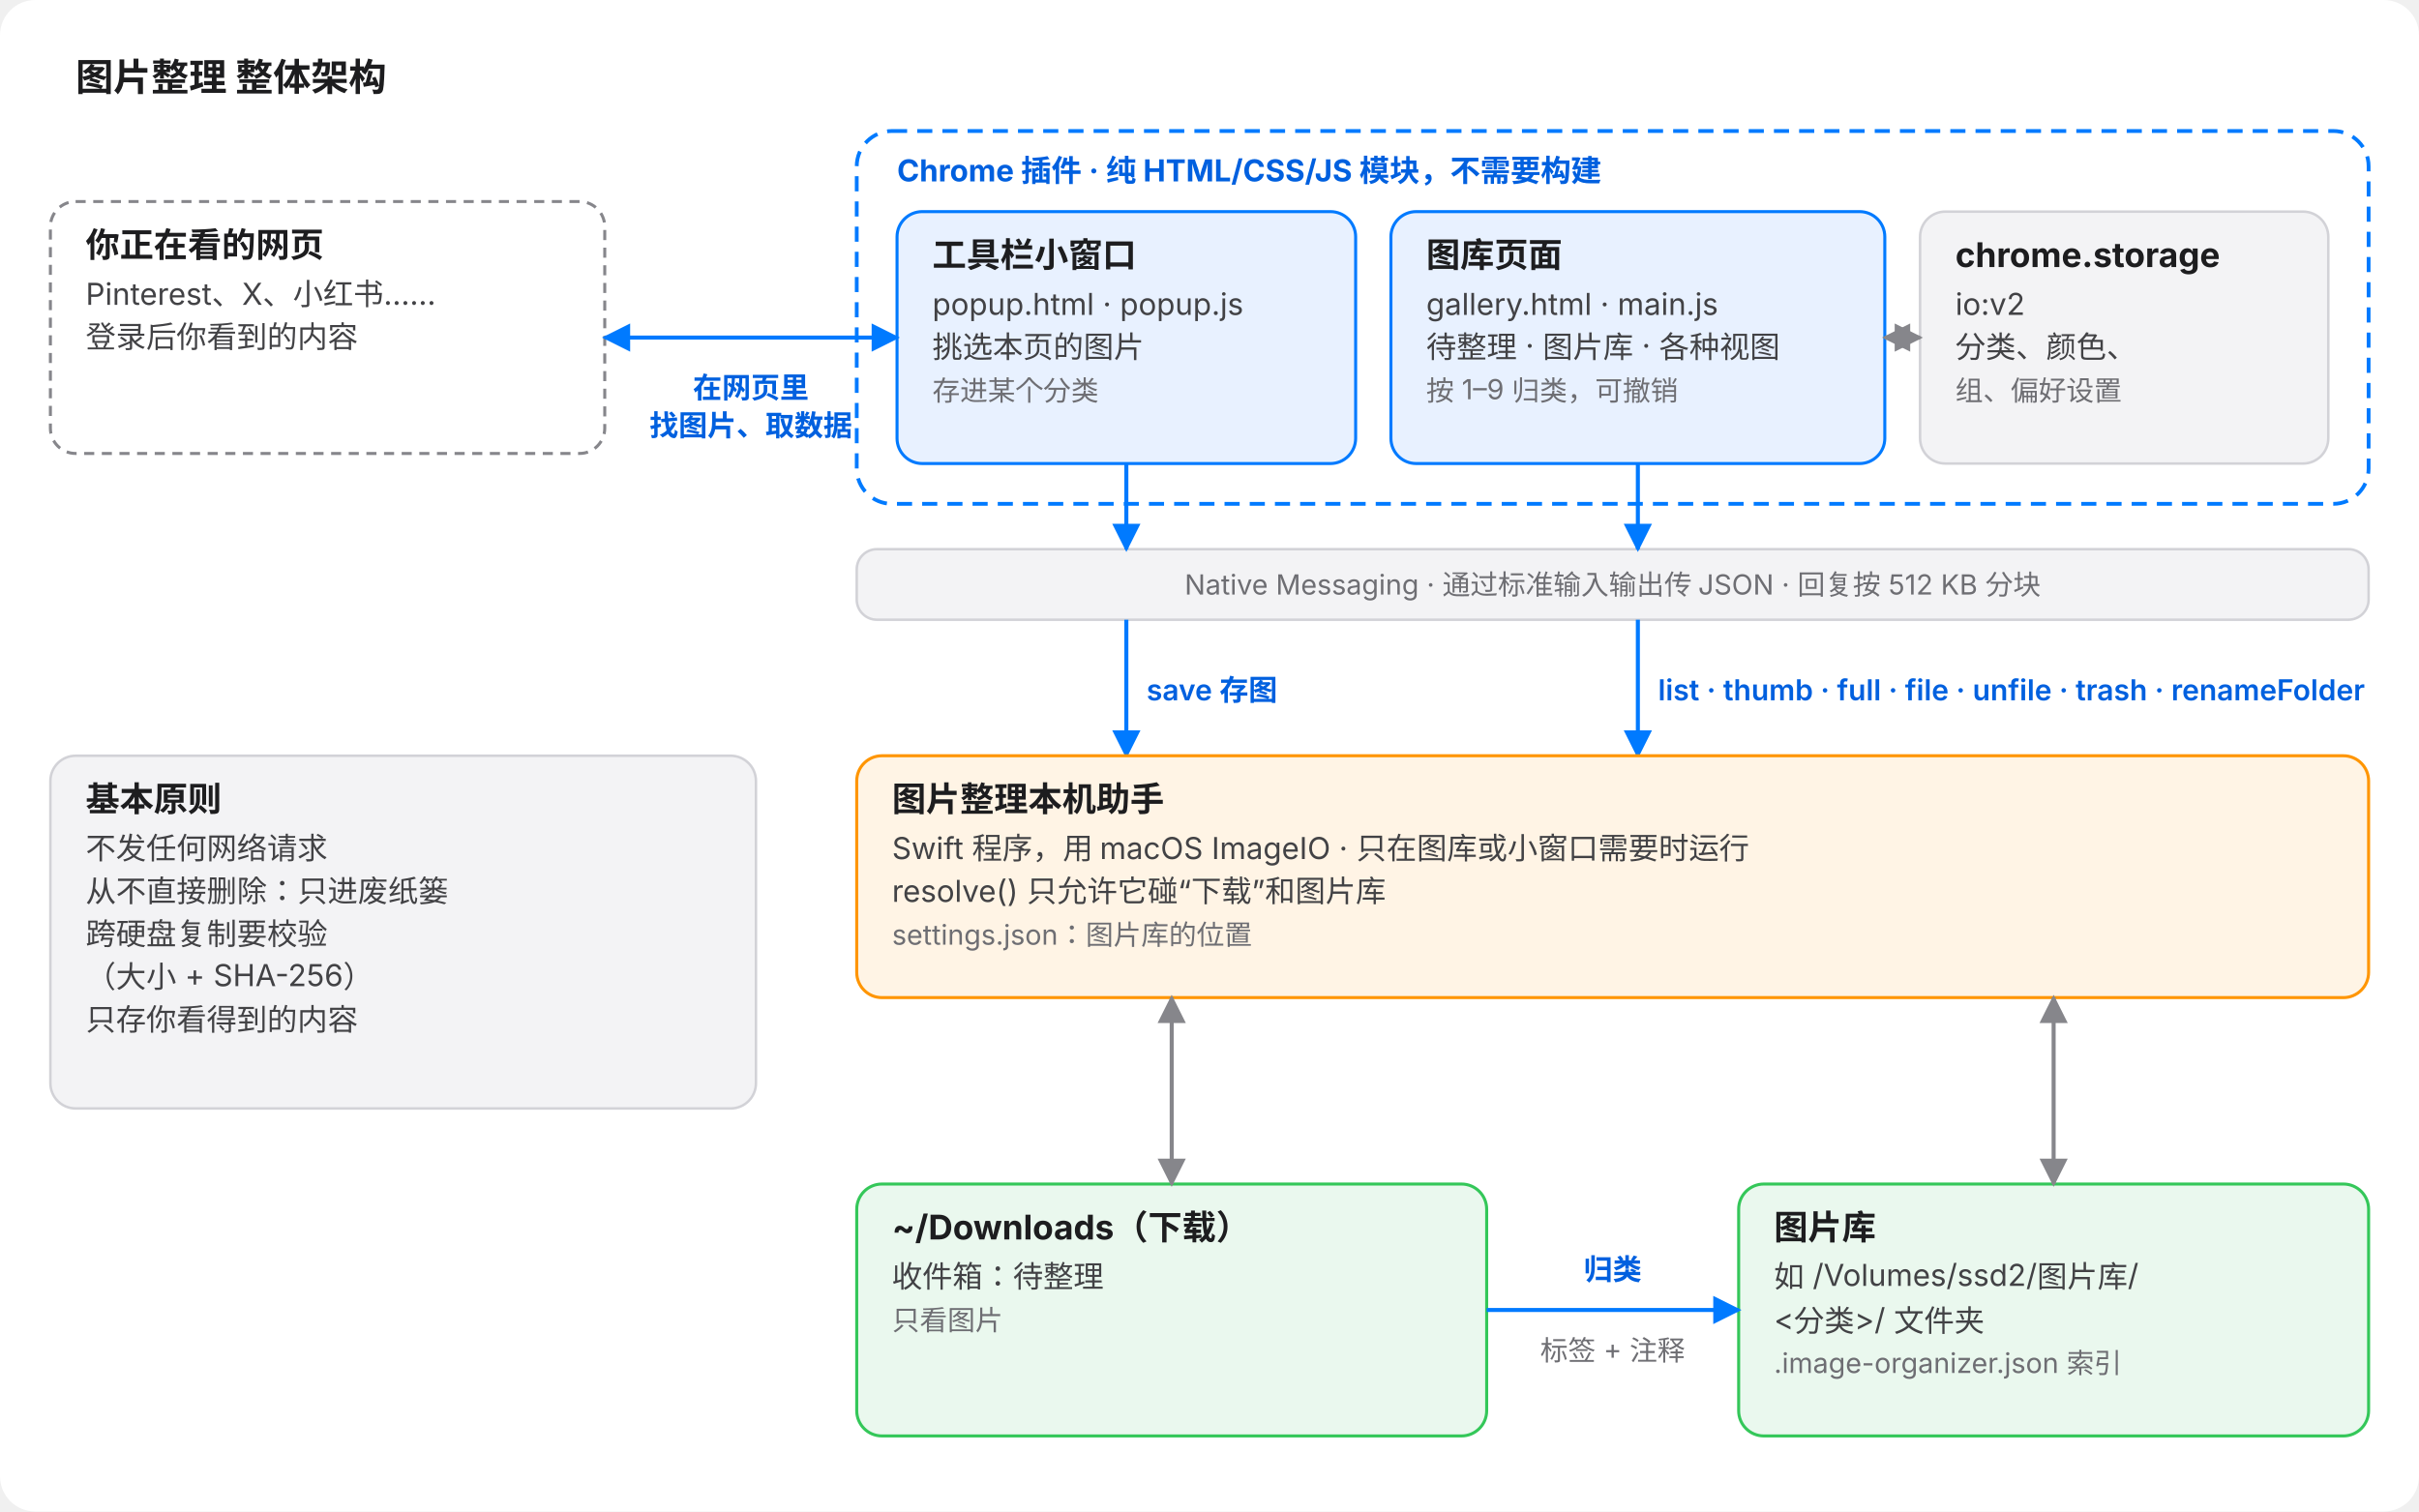
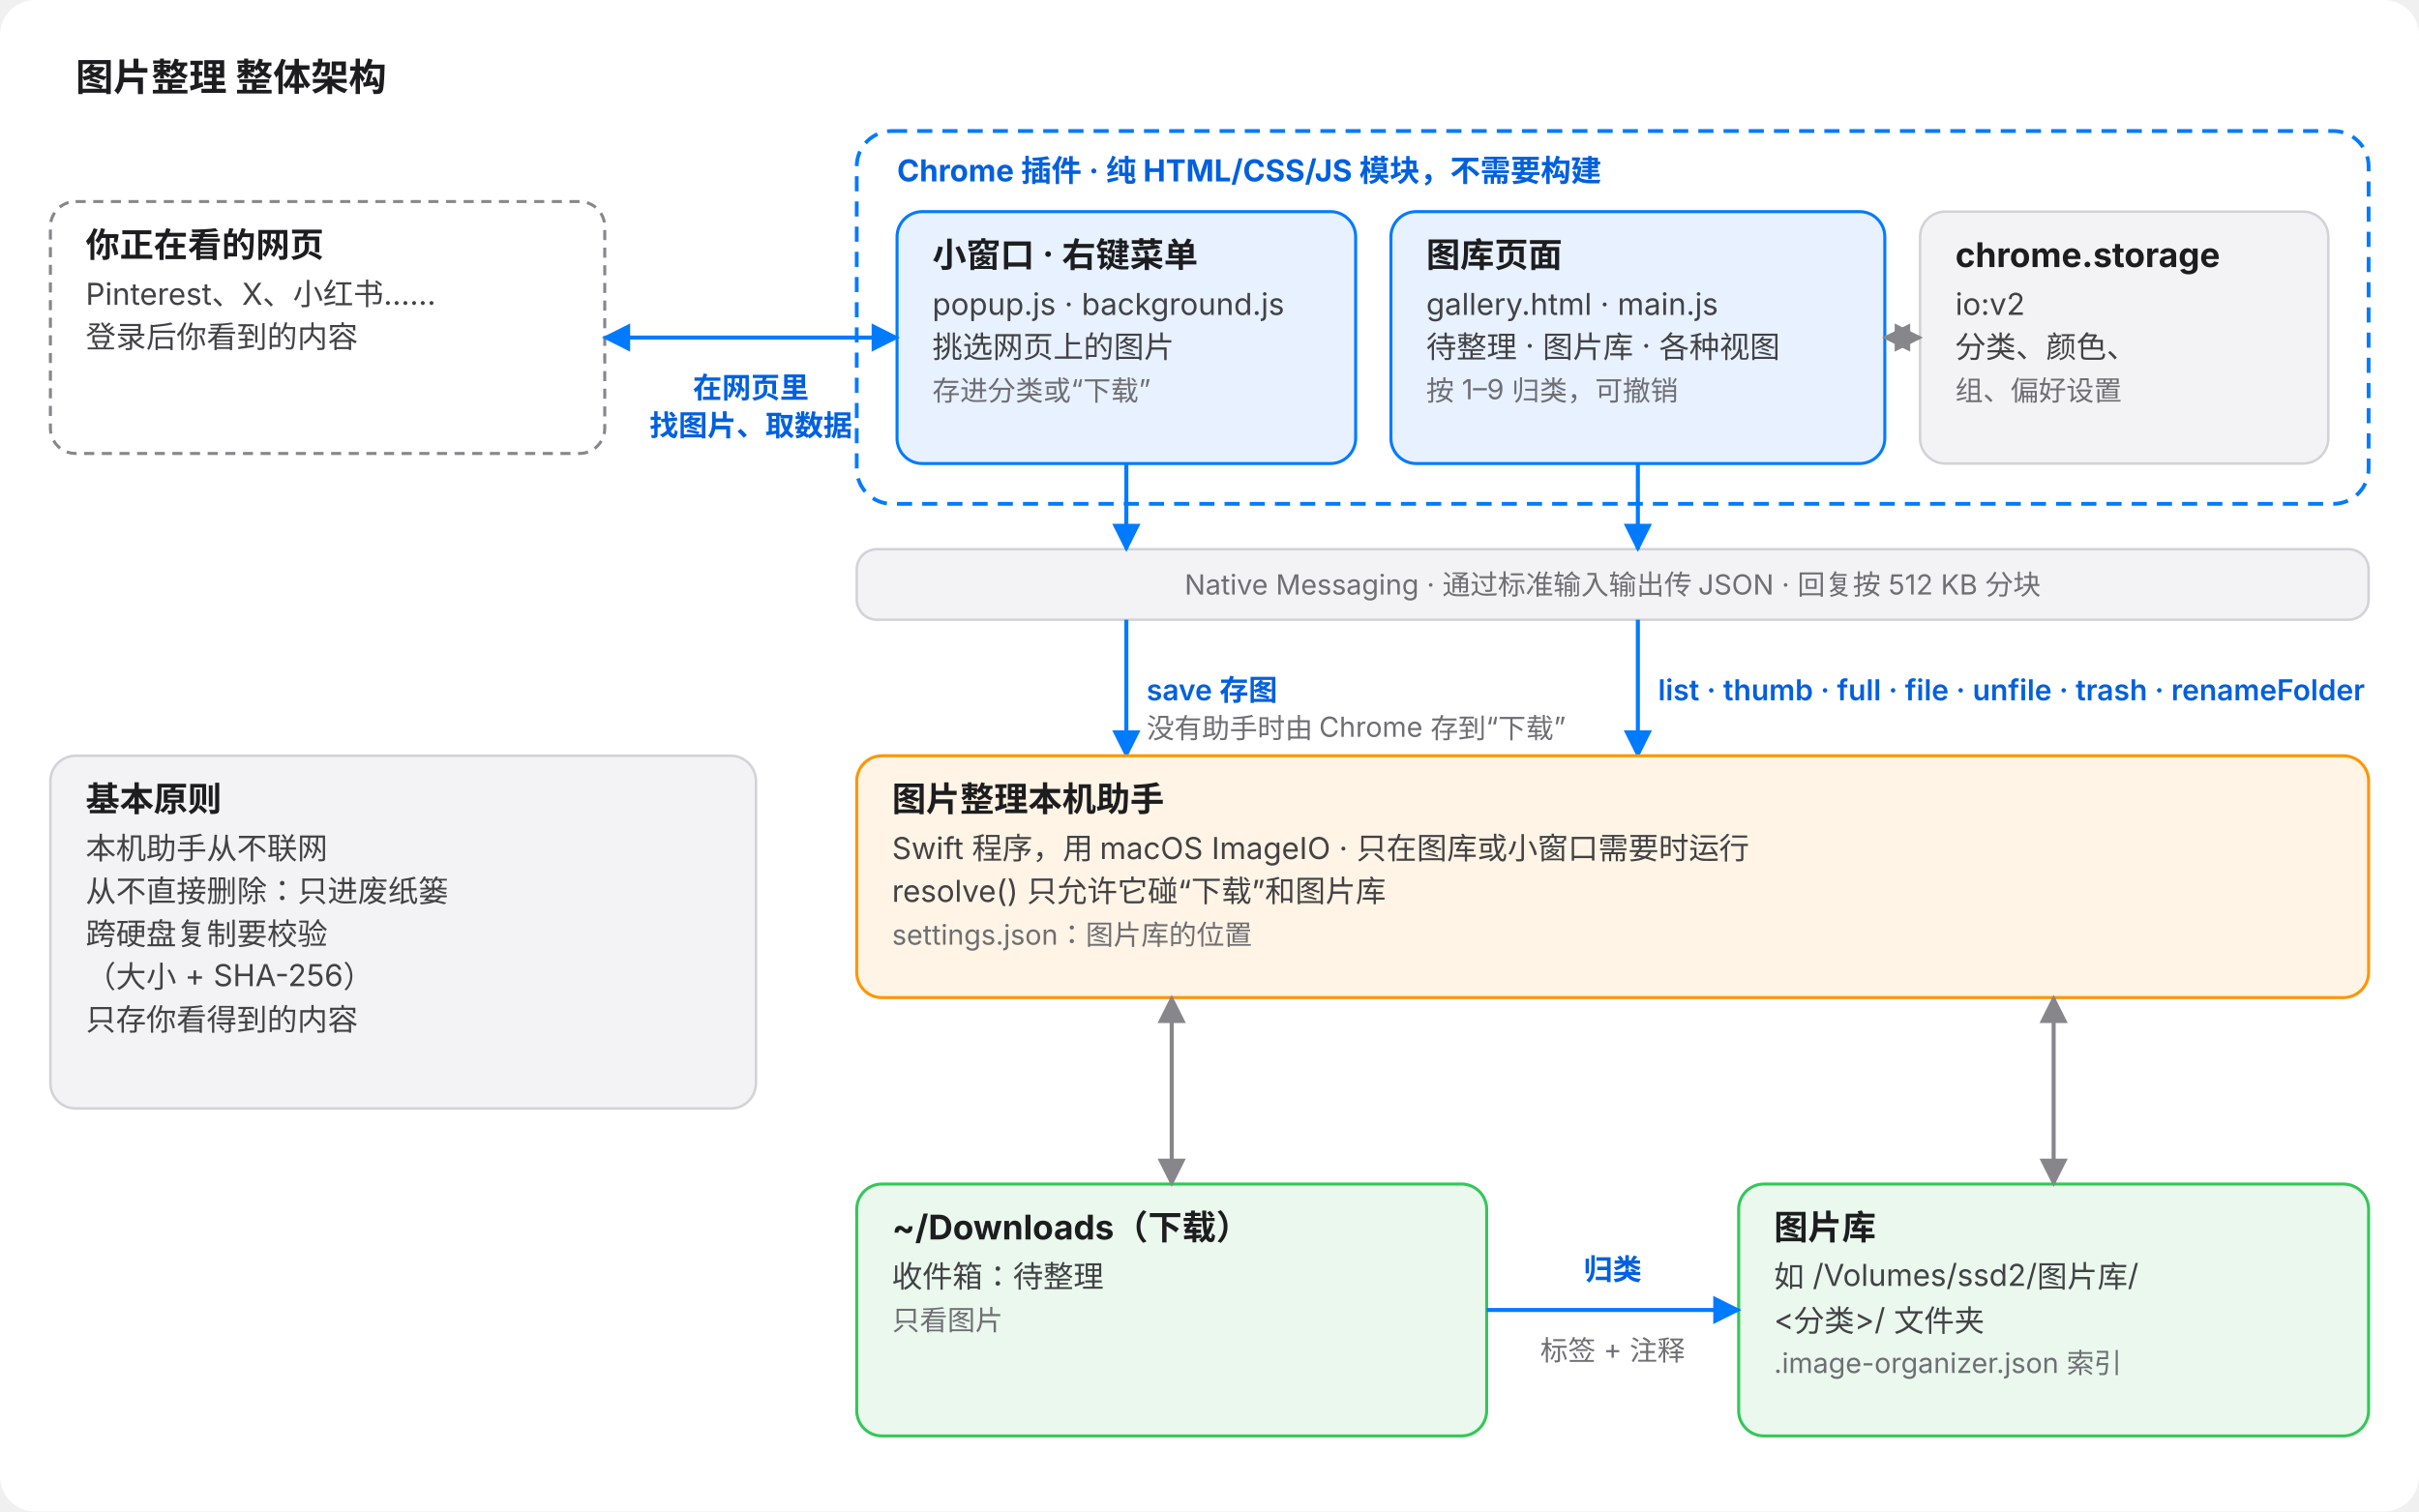
<svg xmlns="http://www.w3.org/2000/svg" viewBox="0 0 960 600" width="960" height="600" role="img" aria-label="图片整理 整体架构">
  <style>
  text { font-family: -apple-system, BlinkMacSystemFont, "SF Pro Text", "PingFang SC", "Segoe UI", "Microsoft YaHei", sans-serif; fill: #1d1d1f; }
  .bg { fill: #ffffff; }
  .box { fill: #f3f3f5; stroke: #d2d2d7; stroke-width: 1; }
  .frame { fill: none; stroke: #007aff; stroke-width: 1.5; stroke-dasharray: 6 4; }
  .accent { fill: #e8f1ff; stroke: #007aff; stroke-width: 1.2; }
  .helper { fill: #fff4e5; stroke: #ff9500; stroke-width: 1.2; }
  .disk { fill: #eaf8ee; stroke: #34c759; stroke-width: 1.2; }
  .page { fill: #ffffff; stroke: #86868b; stroke-width: 1.2; stroke-dasharray: 4 3; }
  .pill { fill: #ffffff; stroke: #ffcc80; stroke-width: 1; }
  .title { font-size: 15px; font-weight: 700; }
  .h { font-size: 13.5px; font-weight: 650; }
  .t { font-size: 12px; fill: #424245; }
  .s { font-size: 11px; fill: #6e6e73; }
  .label { font-size: 11.5px; fill: #0060df; font-weight: 600; }
  .frame-label { font-size: 12px; fill: #0060df; font-weight: 700; }
  .line { stroke: #007aff; stroke-width: 1.6; fill: none; }
  .line.gray { stroke: #86868b; }
  .arrow { fill: #007aff; }
  .arrow.gray { fill: #86868b; }
  @media (prefers-color-scheme: dark) {
    text { fill: #f5f5f7; }
    .bg { fill: #1e1e1e; }
    .box { fill: #2c2c2e; stroke: #48484a; }
    .accent { fill: #0b2a4d; stroke: #0a84ff; }
    .helper { fill: #3a2a12; stroke: #ff9f0a; }
    .disk { fill: #123320; stroke: #30d158; }
    .page { fill: #1e1e1e; stroke: #8e8e93; }
    .pill { fill: #2c2c2e; stroke: #8a5a1c; }
    .frame { stroke: #0a84ff; }
    .t { fill: #d1d1d6; }
    .s { fill: #a1a1a6; }
    .label, .frame-label { fill: #64a8ff; }
    .line { stroke: #0a84ff; }
    .line.gray { stroke: #8e8e93; }
    .arrow { fill: #0a84ff; }
    .arrow.gray { fill: #8e8e93; }
  }
</style>
  <defs>
    <marker id="a" viewBox="0 0 10 10" refX="9" refY="5" markerWidth="7" markerHeight="7" orient="auto-start-reverse">
      <path class="arrow" d="M0,0 L10,5 L0,10 z" />
    </marker>
    <marker id="g" viewBox="0 0 10 10" refX="9" refY="5" markerWidth="7" markerHeight="7" orient="auto-start-reverse">
      <path class="arrow gray" d="M0,0 L10,5 L0,10 z" />
    </marker>
  </defs>
  <rect class="bg" width="960" height="600" rx="14" />
  <text class="title" x="30" y="36" text-anchor="start">图片整理 整体架构</text>
  <rect class="page" x="20" y="80" width="220" height="100" rx="10" />
  <text class="h" x="34" y="102" text-anchor="start">你正在看的网页</text>
  <text class="t" x="34" y="121" text-anchor="start">Pinterest、X、小红书……</text>
  <text class="t" x="34" y="138" text-anchor="start">登录后你看到的内容</text>
  <rect class="frame" x="340" y="52" width="600" height="148" rx="14" />
  <text class="frame-label" x="356" y="72" text-anchor="start">Chrome 插件 · 纯 HTML/CSS/JS 模块，不需要构建</text>
  <rect class="accent" x="356" y="84" width="182" height="100" rx="10" />
-   <text class="h" x="370" y="106" text-anchor="start">工具栏小窗口</text>
-   <text class="t" x="370" y="125" text-anchor="start">popup.html · popup.js</text>
-   <text class="t" x="370" y="142" text-anchor="start">挑选本页的图片</text>
-   <text class="s" x="370" y="159" text-anchor="start">存进某个分类</text>
+   <text class="h" x="370" y="106" text-anchor="start">小窗口 · 右键菜单</text>
+   <text class="t" x="370" y="125" text-anchor="start">popup.js · background.js</text>
+   <text class="t" x="370" y="142" text-anchor="start">挑选网页上的图片</text>
+   <text class="s" x="370" y="159" text-anchor="start">存进分类或“下载”</text>
  <rect class="accent" x="552" y="84" width="196" height="100" rx="10" />
  <text class="h" x="566" y="106" text-anchor="start">图库页面</text>
  <text class="t" x="566" y="125" text-anchor="start">gallery.html · main.js</text>
  <text class="t" x="566" y="142" text-anchor="start">待整理 · 图片库 · 各种视图</text>
  <text class="s" x="566" y="159" text-anchor="start">按 1–9 归类，可撤销</text>
  <rect class="box" x="762" y="84" width="162" height="100" rx="10" />
  <text class="h" x="776" y="106" text-anchor="start">chrome.storage</text>
  <text class="t" x="776" y="125" text-anchor="start">io:v2</text>
  <text class="t" x="776" y="142" text-anchor="start">分类、颜色、</text>
  <text class="s" x="776" y="159" text-anchor="start">组、偏好设置</text>
  <path class="line gray" d="M748,134 L762,134" marker-start="url(#g)" marker-end="url(#g)" />
  <path class="line" d="M356,134 L240,134" marker-start="url(#a)" marker-end="url(#a)" />
  <text class="label" x="298" y="158" text-anchor="middle">在网页里</text>
  <text class="label" x="298" y="173" text-anchor="middle">找图片、取数据</text>
  <rect class="box" x="340" y="218" width="600" height="28" rx="8" />
  <text class="s" x="640" y="236" text-anchor="middle">Native Messaging · 通过标准输入输出传 JSON · 回复按 512 KB 分块</text>
  <path class="line" d="M447,184 L447,218" marker-end="url(#a)" />
  <path class="line" d="M447,246 L447,300" marker-end="url(#a)" />
  <text class="label" x="455" y="278" text-anchor="start">save 存图</text>
+   <text class="s" x="455" y="293" text-anchor="start">没有助手时由 Chrome 存到“下载”</text>
  <path class="line" d="M650,184 L650,218" marker-end="url(#a)" />
  <path class="line" d="M650,246 L650,300" marker-end="url(#a)" />
  <text class="label" x="658" y="278" text-anchor="start">list · thumb · full · file · unfile · trash · renameFolder</text>
  <rect class="helper" x="340" y="300" width="600" height="96" rx="10" />
  <text class="h" x="354" y="322" text-anchor="start">图片整理本机助手</text>
  <text class="t" x="354" y="341" text-anchor="start">Swift 程序，用 macOS ImageIO · 只在图库或小窗口需要时运行</text>
  <text class="t" x="354" y="358" text-anchor="start">resolve() 只允许它碰“下载”和图片库</text>
  <text class="s" x="354" y="375" text-anchor="start">settings.json：图片库的位置</text>
  <rect class="box" x="20" y="300" width="280" height="140" rx="10" />
  <text class="h" x="34" y="322" text-anchor="start">基本原则</text>
-   <text class="t" x="34" y="341" text-anchor="start">不发任何网络请求</text>
+   <text class="t" x="34" y="341" text-anchor="start">本机助手从不联网</text>
  <text class="t" x="34" y="358" text-anchor="start">从不直接删除：只进废纸篓</text>
  <text class="t" x="34" y="375" text-anchor="start">跨硬盘复制要校验</text>
  <text class="t" x="34" y="392" text-anchor="start">（大小 + SHA-256）</text>
  <text class="t" x="34" y="409" text-anchor="start">只存你看得到的内容</text>
  <rect class="disk" x="340" y="470" width="250" height="100" rx="10" />
  <text class="h" x="354" y="492" text-anchor="start">~/Downloads（下载）</text>
  <text class="t" x="354" y="511" text-anchor="start">收件箱：待整理</text>
  <text class="s" x="354" y="528" text-anchor="start">只看图片</text>
  <rect class="disk" x="690" y="470" width="250" height="100" rx="10" />
  <text class="h" x="704" y="492" text-anchor="start">图片库</text>
  <text class="t" x="704" y="511" text-anchor="start">如 /Volumes/ssd2/图片库/</text>
  <text class="t" x="704" y="528" text-anchor="start">&lt;分类&gt;/ 文件夹</text>
  <text class="s" x="704" y="545" text-anchor="start">.image-organizer.json 索引</text>
  <path class="line gray" d="M465,396 L465,470" marker-start="url(#g)" marker-end="url(#g)" />
  <path class="line gray" d="M815,396 L815,470" marker-start="url(#g)" marker-end="url(#g)" />
  <path class="line" d="M590,520 L690,520" marker-end="url(#a)" />
  <text class="label" x="640" y="508" text-anchor="middle">归类</text>
  <text class="s" x="640" y="540" text-anchor="middle">标签 + 注释</text>
</svg>
